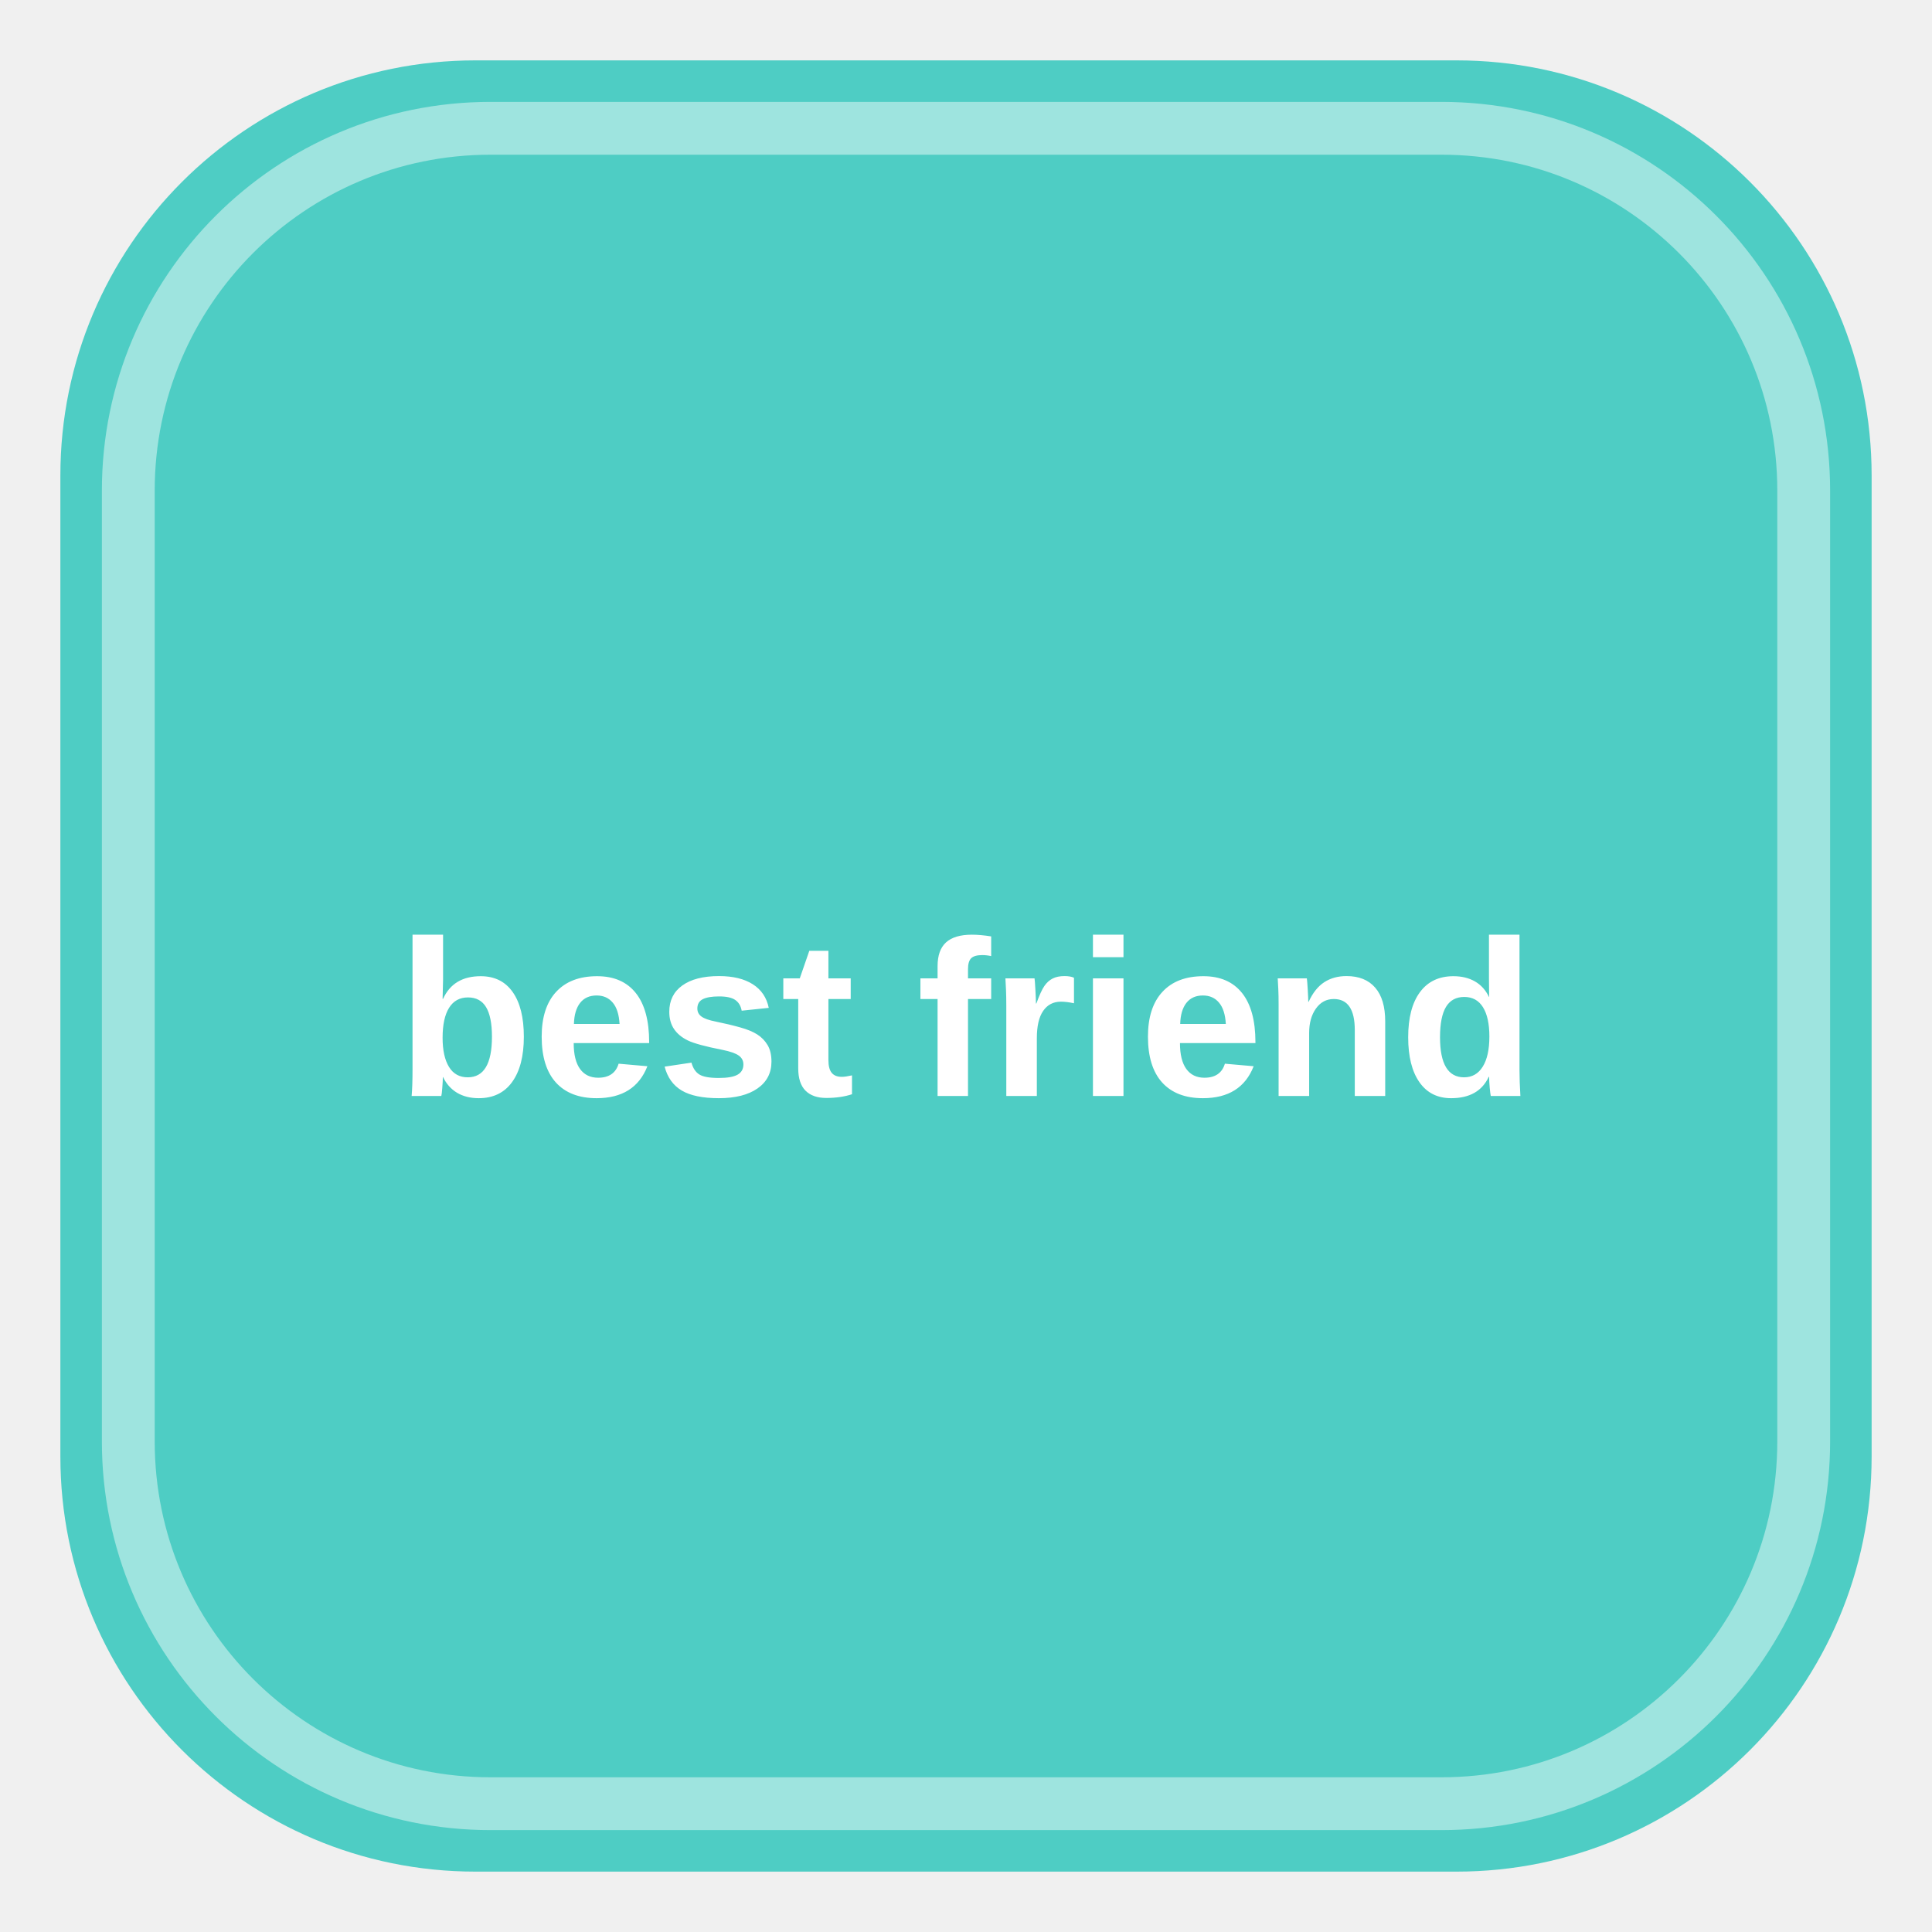
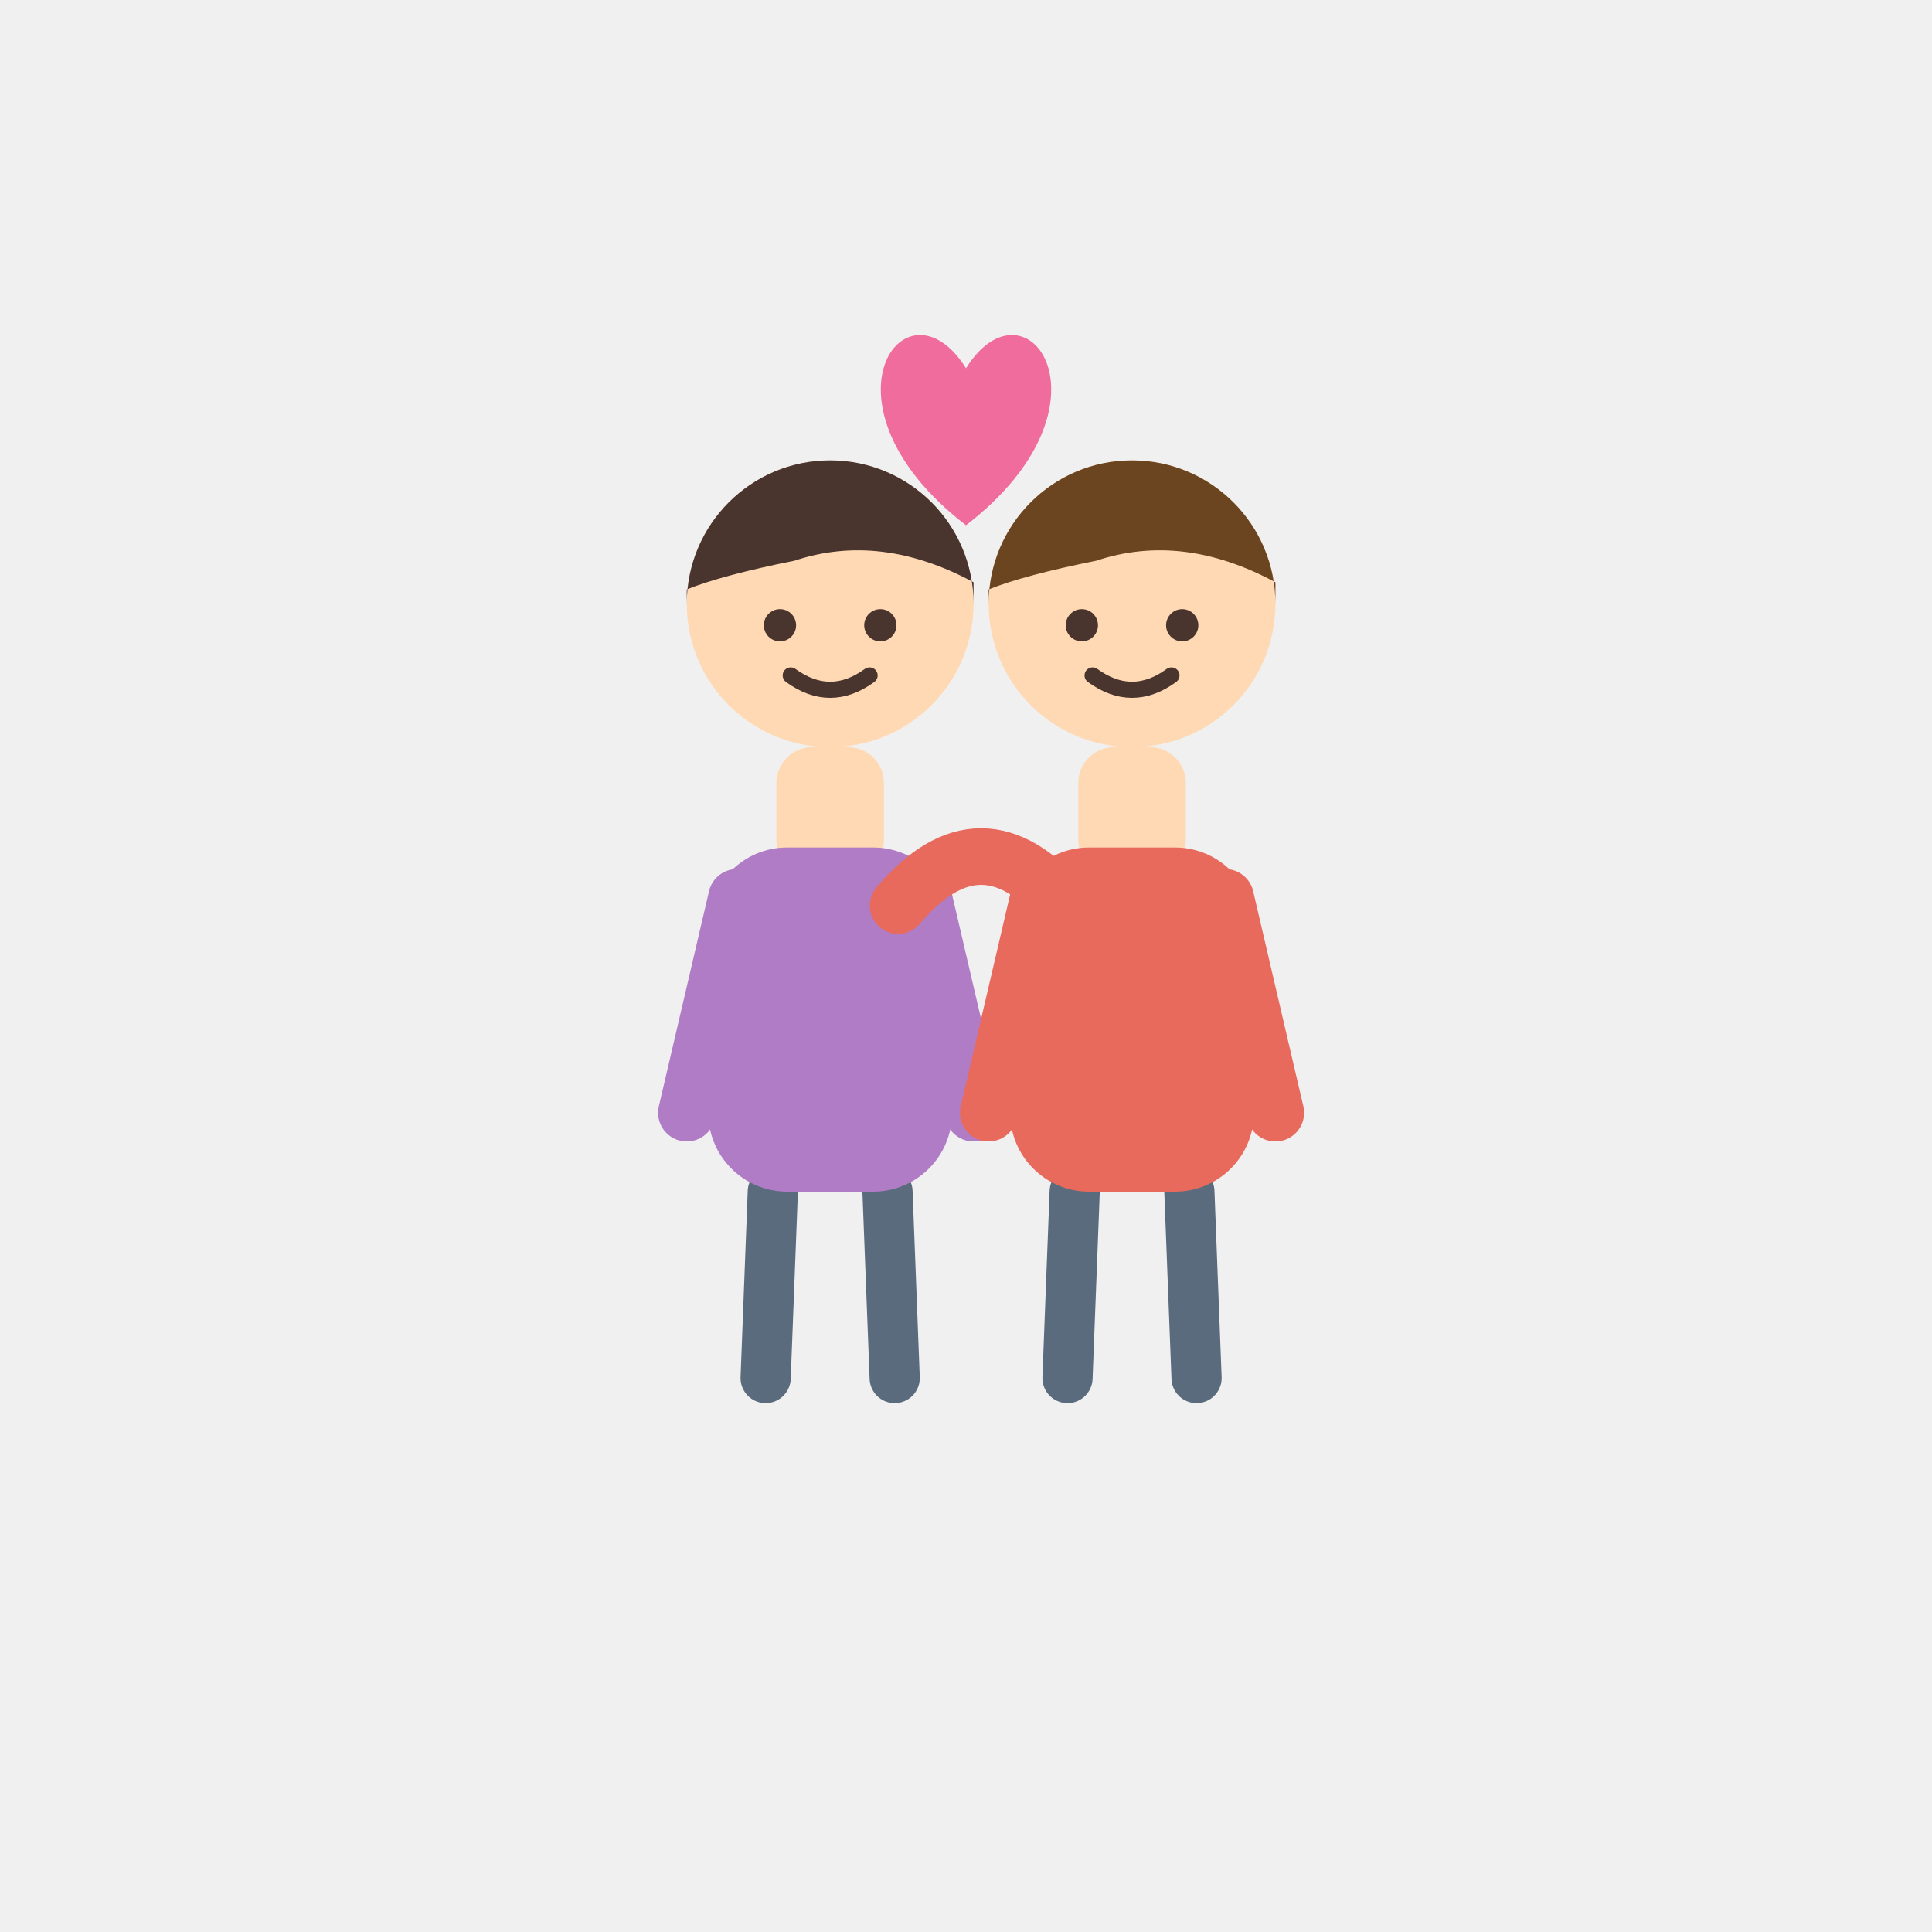
<svg xmlns="http://www.w3.org/2000/svg" width="512" height="512" viewBox="0 0 512 512">
-   <rect x="16" y="16" width="480" height="480" rx="110" fill="#4ECDC4" />
-   <rect x="34" y="34" width="444" height="444" rx="96" fill="none" stroke="rgba(255,255,255,0.45)" stroke-width="14" />
-   <text x="256" y="270" font-family="Arial, Helvetica, sans-serif" font-weight="bold" font-size="59" fill="#FFFFFF" text-anchor="middle" dominant-baseline="central">best friend</text>
+   <path d="M256 139.2 C214.4 107.2 240 72 256 97.6 C272 72 297.6 107.2 256 139.2 Z" fill="#F06C9C" />
+   <path d="M204.8 315.8 L202.9 365.2" stroke="#5B6B7E" stroke-width="13.3" fill="none" stroke-linecap="round" stroke-linejoin="round" opacity="1" />
+   <path d="M235.2 315.8 L237.1 365.2" stroke="#5B6B7E" stroke-width="13.3" fill="none" stroke-linecap="round" stroke-linejoin="round" opacity="1" />
+   <rect x="205.75" y="198" width="28.5" height="34.2" rx="9.5" fill="#FFD9B3" />
+   <circle cx="220" cy="160" r="38" fill="#FFD9B3" />
+   <path d="M182 160 A38 38 0 0 1 258 160 L258 154.3 Q233.3 141 210.5 148.6 Q191.5 152.4 182 156.2 Z" fill="#4A342E" />
+   <circle cx="206.7" cy="165.7" r="4.275" fill="#4A342E" />
+   <circle cx="233.3" cy="165.7" r="4.275" fill="#4A342E" />
+   <path d="M209.55 179 Q220 186.6 230.45 179" stroke="#4A342E" stroke-width="4.275" fill="none" stroke-linecap="round" stroke-linejoin="round" opacity="1" />
+   <rect x="187.7" y="224.6" width="64.6" height="91.2" rx="20.9" fill="#B07CC6" />
+   <path d="M195.3 237.9 L182 294.9" stroke="#B07CC6" stroke-width="15.2" fill="none" stroke-linecap="round" stroke-linejoin="round" opacity="1" />
+   <path d="M244.7 237.9 L258 294.9" stroke="#B07CC6" stroke-width="15.2" fill="none" stroke-linecap="round" stroke-linejoin="round" opacity="1" />
+   <path d="M284.8 315.8 L282.9 365.2" stroke="#5B6B7E" stroke-width="13.3" fill="none" stroke-linecap="round" stroke-linejoin="round" opacity="1" />
+   <path d="M315.2 315.8 L317.1 365.2" stroke="#5B6B7E" stroke-width="13.3" fill="none" stroke-linecap="round" stroke-linejoin="round" opacity="1" />
+   <rect x="285.75" y="198" width="28.5" height="34.2" rx="9.5" fill="#FFD9B3" />
+   <circle cx="300" cy="160" r="38" fill="#FFD9B3" />
+   <path d="M262 160 A38 38 0 0 1 338 160 L338 154.3 Q313.3 141 290.5 148.6 Q271.5 152.4 262 156.2 Z" fill="#6B4420" />
+   <circle cx="286.7" cy="165.7" r="4.275" fill="#4A342E" />
+   <circle cx="313.3" cy="165.7" r="4.275" fill="#4A342E" />
+   <path d="M289.55 179 Q300 186.6 310.45 179" stroke="#4A342E" stroke-width="4.275" fill="none" stroke-linecap="round" stroke-linejoin="round" opacity="1" />
+   <rect x="267.7" y="224.6" width="64.6" height="91.2" rx="20.9" fill="#E86A5C" />
+   <path d="M275.3 237.9 L262 294.9" stroke="#E86A5C" stroke-width="15.2" fill="none" stroke-linecap="round" stroke-linejoin="round" opacity="1" />
+   <path d="M324.7 237.9 L338 294.9" stroke="#E86A5C" stroke-width="15.2" fill="none" stroke-linecap="round" stroke-linejoin="round" opacity="1" />
+   <path d="M282 240 Q260 214 238 240" stroke="#E86A5C" stroke-width="15" fill="none" stroke-linecap="round" stroke-linejoin="round" opacity="1" />
</svg>
